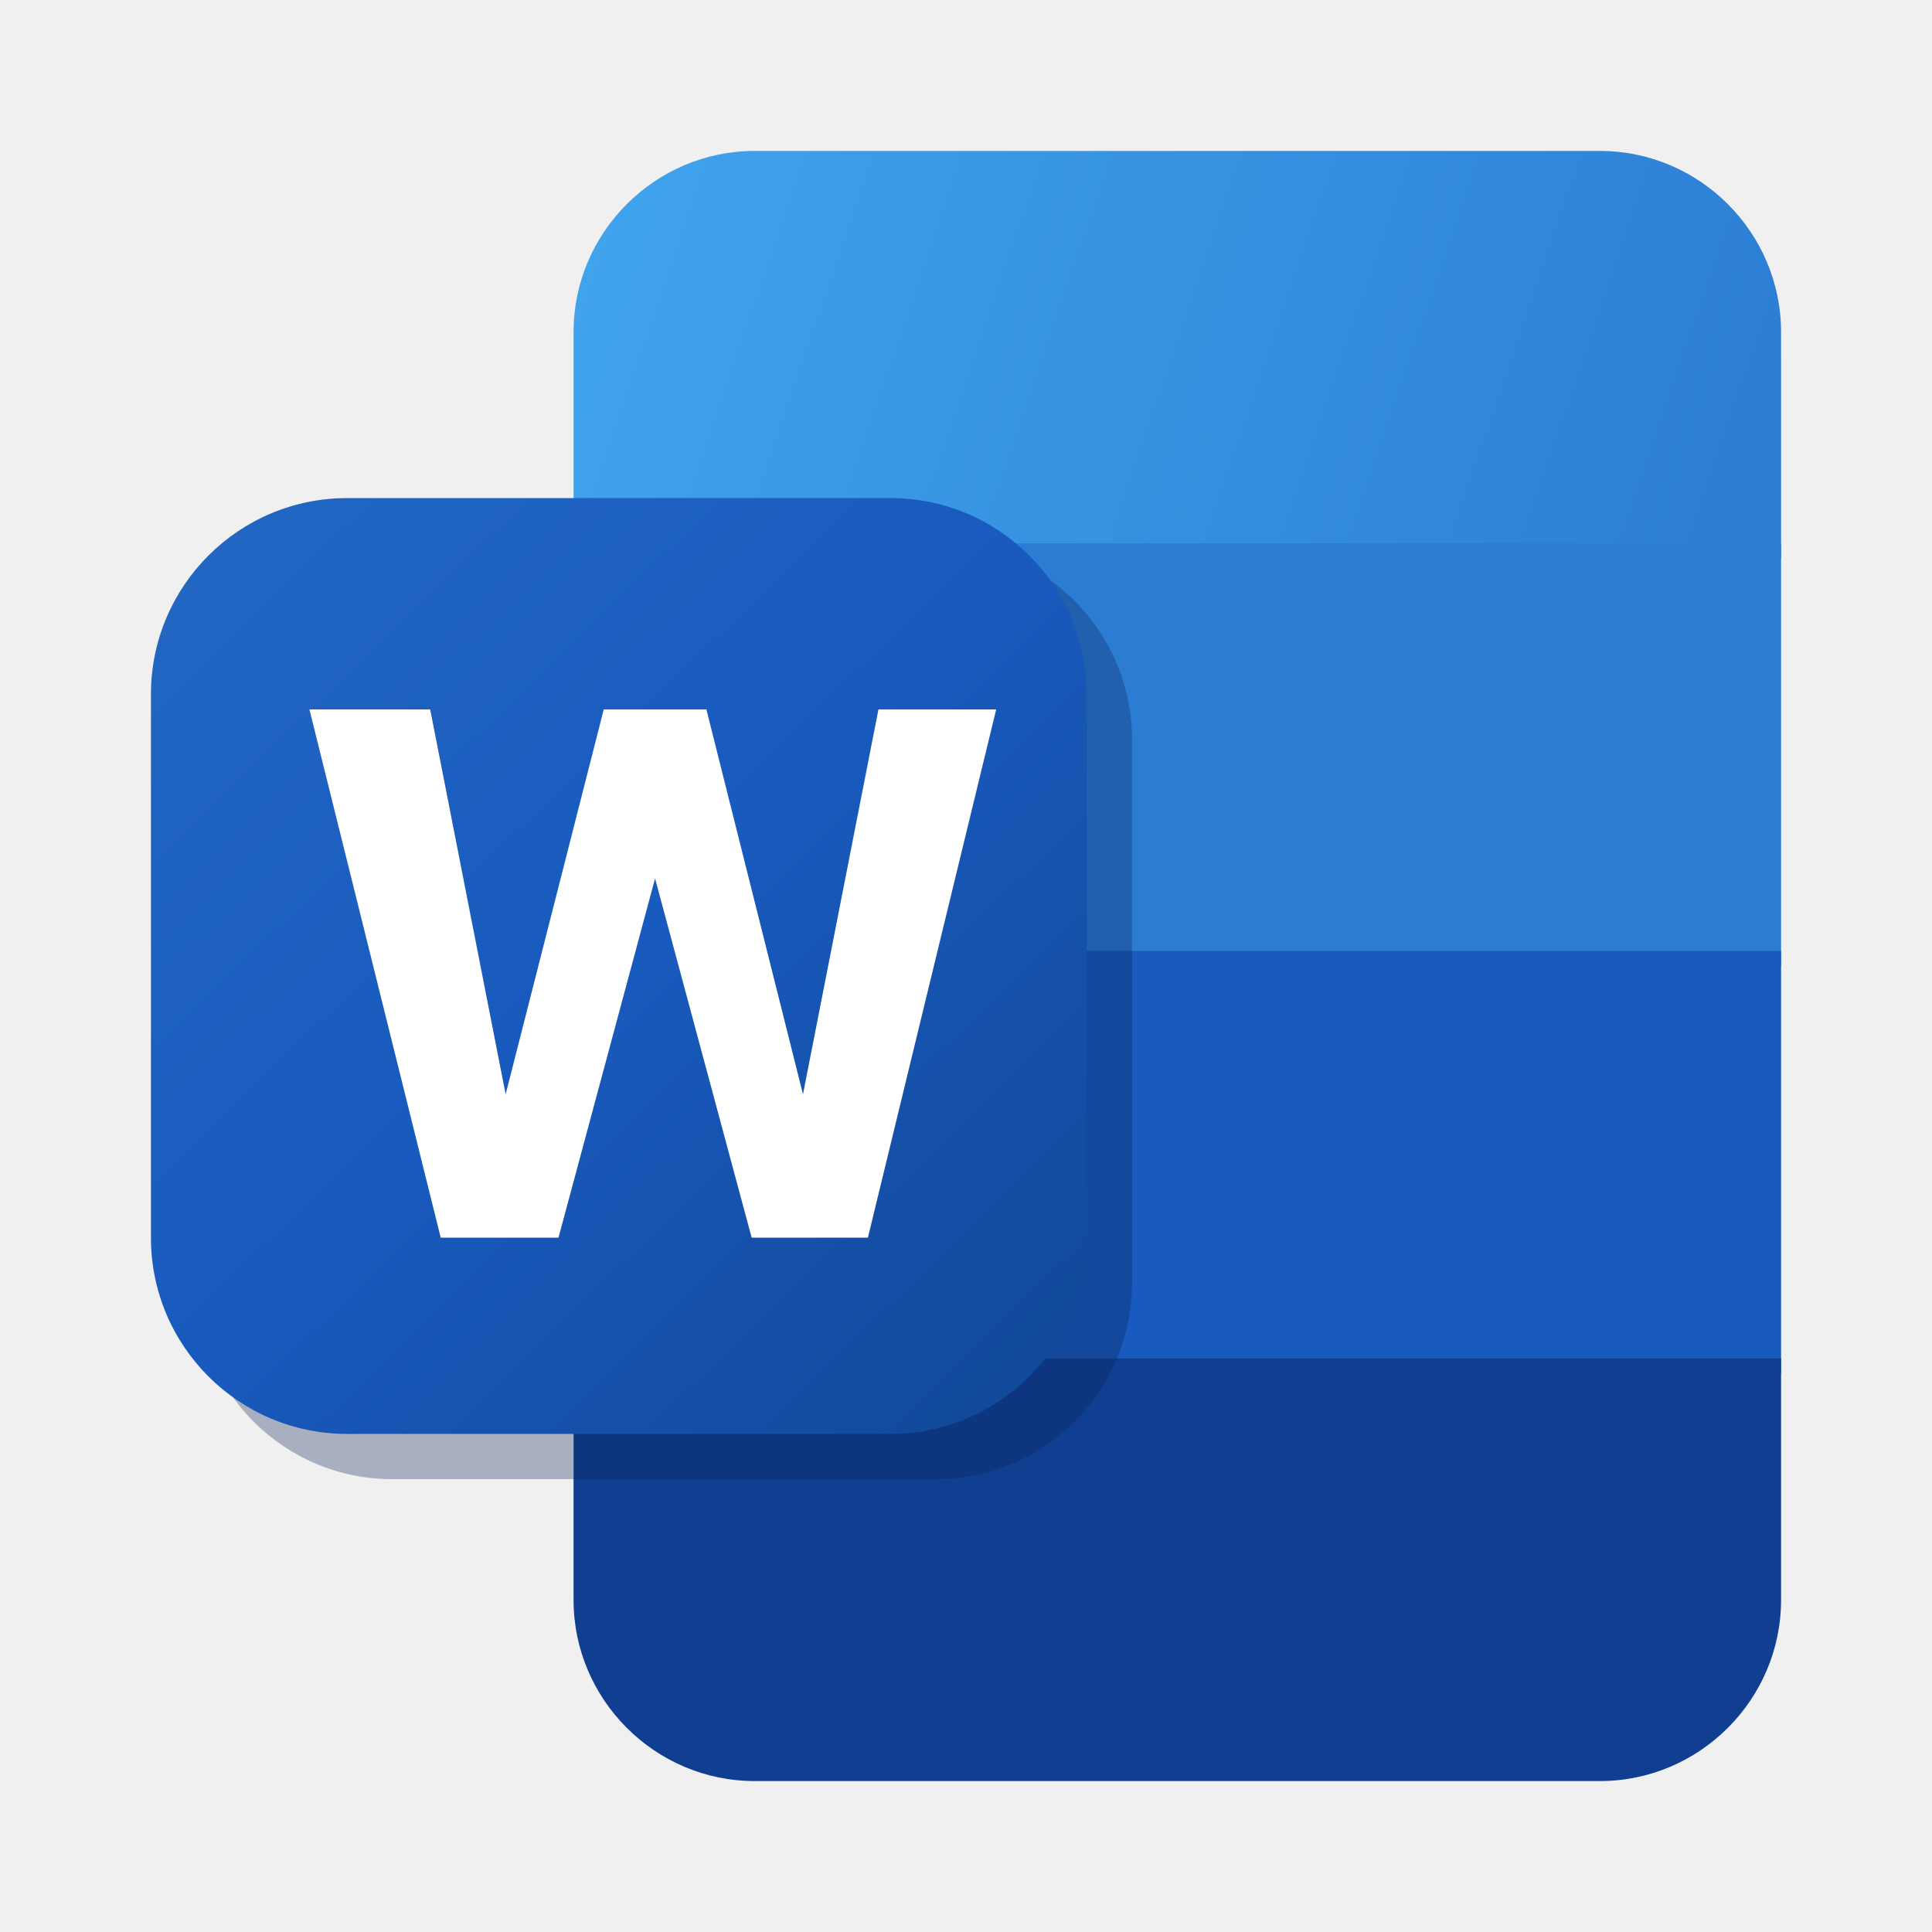
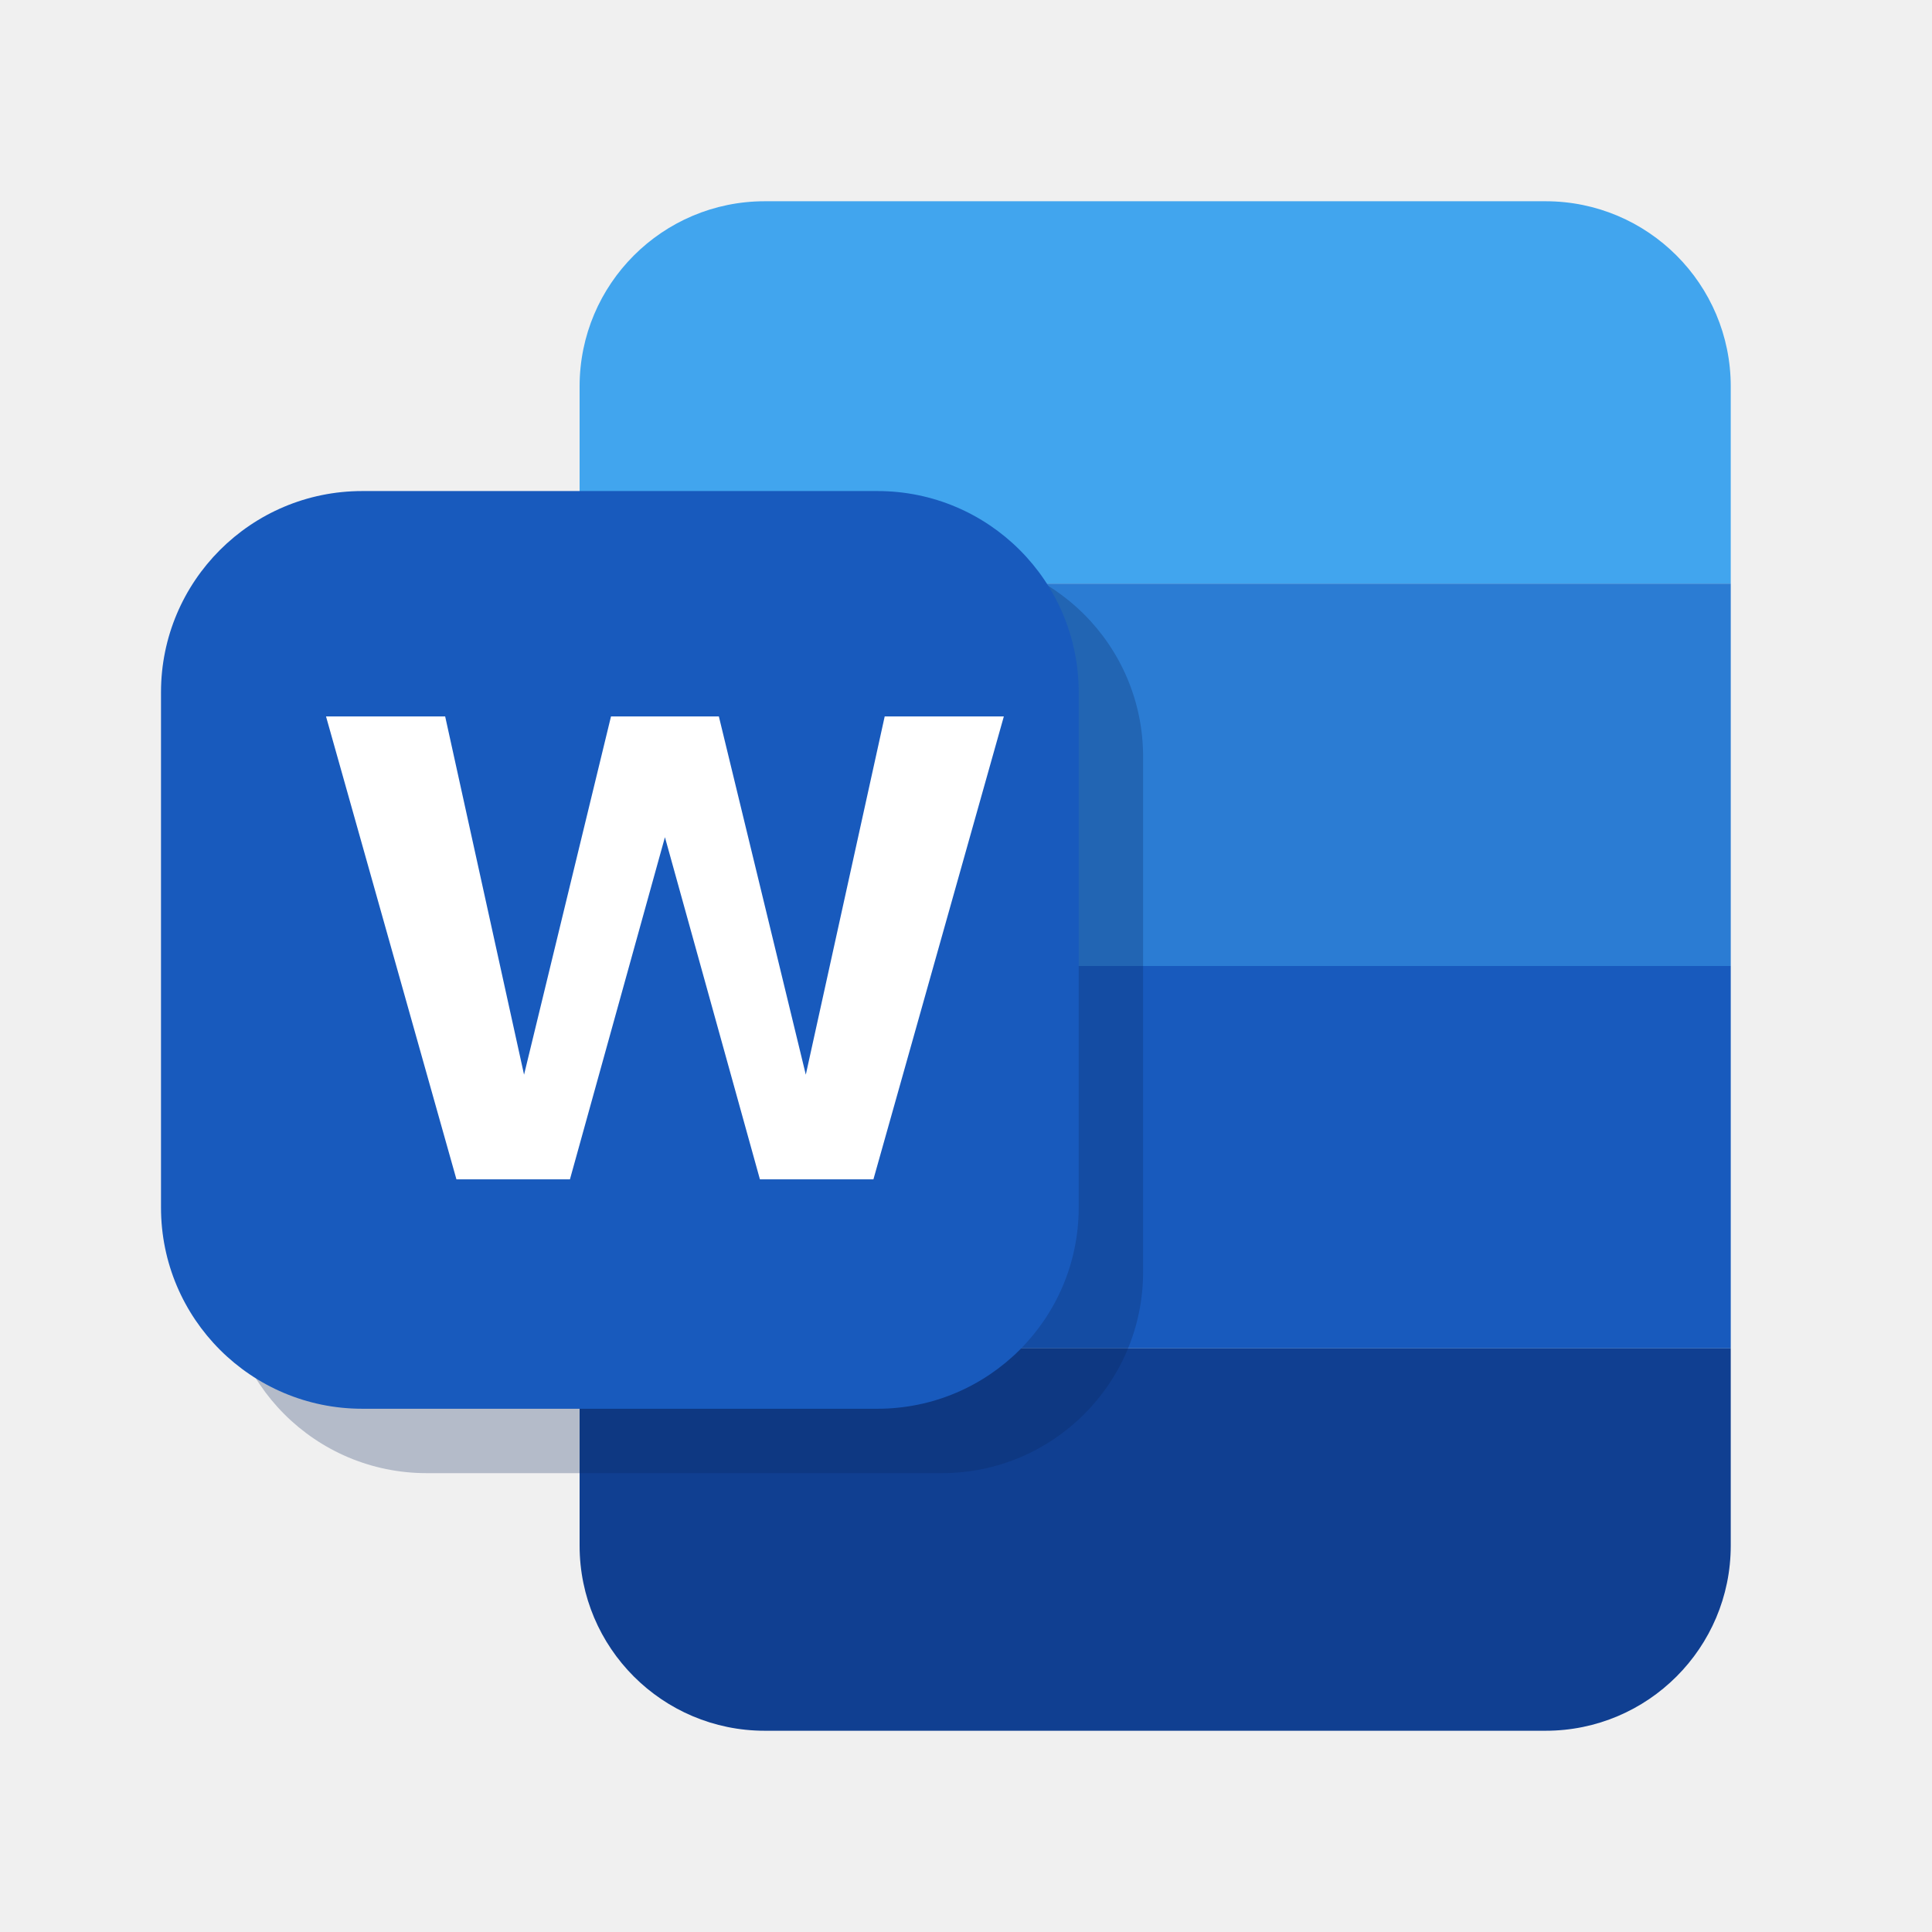
- <svg xmlns="http://www.w3.org/2000/svg" viewBox="0 0 128 128" width="16" height="16" fill="none" role="img" aria-label="Microsoft Word">
-   <defs>
-     <linearGradient id="msWordTop" x1="36" y1="12" x2="118" y2="40" gradientUnits="userSpaceOnUse">
-       <stop offset="0%" stop-color="#41A5EE" />
-       <stop offset="100%" stop-color="#2B7CD3" />
-     </linearGradient>
-     <linearGradient id="msWordTile" x1="10" y1="32" x2="72" y2="96" gradientUnits="userSpaceOnUse">
-       <stop offset="0%" stop-color="#2368C4" />
-       <stop offset="50%" stop-color="#185ABD" />
-       <stop offset="100%" stop-color="#114694" />
-     </linearGradient>
-   </defs>
-   <path d="M 38 22 C 38 15.4 43.4 10 50 10 H 106 C 112.6 10 118 15.4 118 22 V 37 H 38 Z" fill="url(#msWordTop)" />
-   <rect x="38" y="36" width="80" height="28" fill="#2B7CD3" />
-   <rect x="38" y="63" width="80" height="28" fill="#185ABD" />
-   <path d="M 38 90 H 118 V 106 C 118 112.6 112.6 118 106 118 H 50 C 43.4 118 38 112.6 38 106 Z" fill="#103F91" />
-   <rect x="13" y="36" width="62" height="62" rx="13" fill="#0B2559" fill-opacity="0.32" />
-   <rect x="10" y="33" width="62" height="62" rx="13" fill="url(#msWordTile)" />
-   <path d="M 20.5 47 H 28.5 L 33.5 72.5 L 40 47 H 46.8 L 53.2 72.5 L 58.2 47 H 66 L 57.5 82 H 49.8 L 43.4 58.2 L 37 82 H 29.2 Z" fill="#FFFFFF" />
+ <svg xmlns="http://www.w3.org/2000/svg" viewBox="0 0 24 24" width="16" height="16" fill="none" role="img" aria-label="Microsoft Word">
+   <path d="M7.2 4.8C7.2 3.53 8.23 2.5 9.5 2.5H19.2C20.47 2.5 21.5 3.53 21.5 4.8V7.25H7.2V4.8Z" fill="#41A5EE" />
+   <path d="M7.2 7.25H21.5V12H7.2V7.25Z" fill="#2B7CD3" />
+   <path d="M7.2 12H21.5V16.75H7.2V12Z" fill="#185ABD" />
+   <path d="M7.2 16.75H21.5V19.2C21.5 20.47 20.47 21.5 19.2 21.5H9.5C8.23 21.5 7.2 20.47 7.2 19.2V16.75Z" fill="#103F91" />
+   <rect x="2.8" y="6.9" width="11.4" height="11.4" rx="2.5" fill="#0B2559" fill-opacity="0.26" />
+   <rect x="2" y="6.1" width="11.4" height="11.4" rx="2.5" fill="#185ABD" />
+   <path d="M4.05 8.9H5.53L6.51 13.35L7.59 8.9H8.93L10.01 13.35L10.99 8.9H12.47L10.85 14.65H9.44L8.26 10.4L7.08 14.65H5.67L4.05 8.9Z" fill="#FFFFFF" />
</svg>
